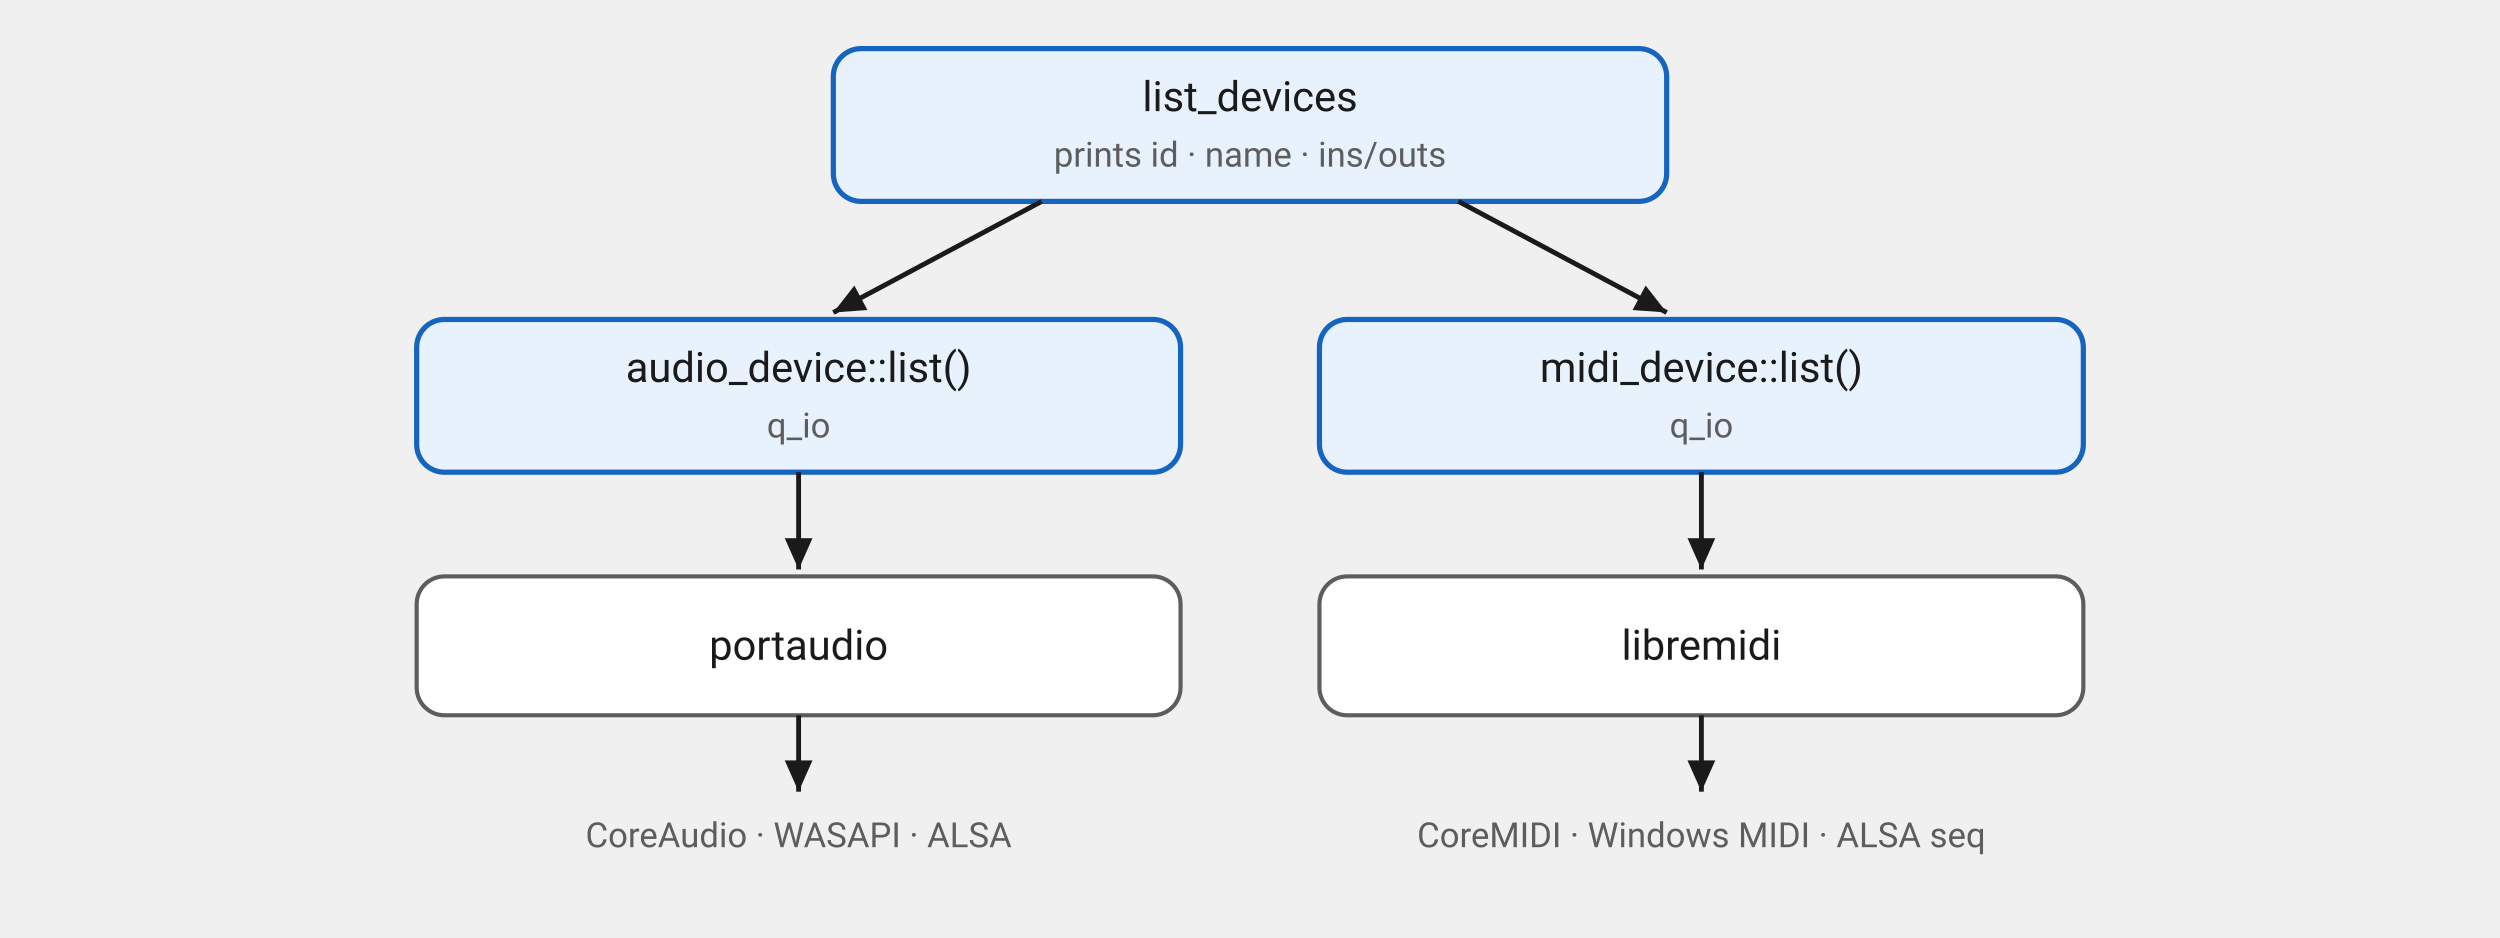
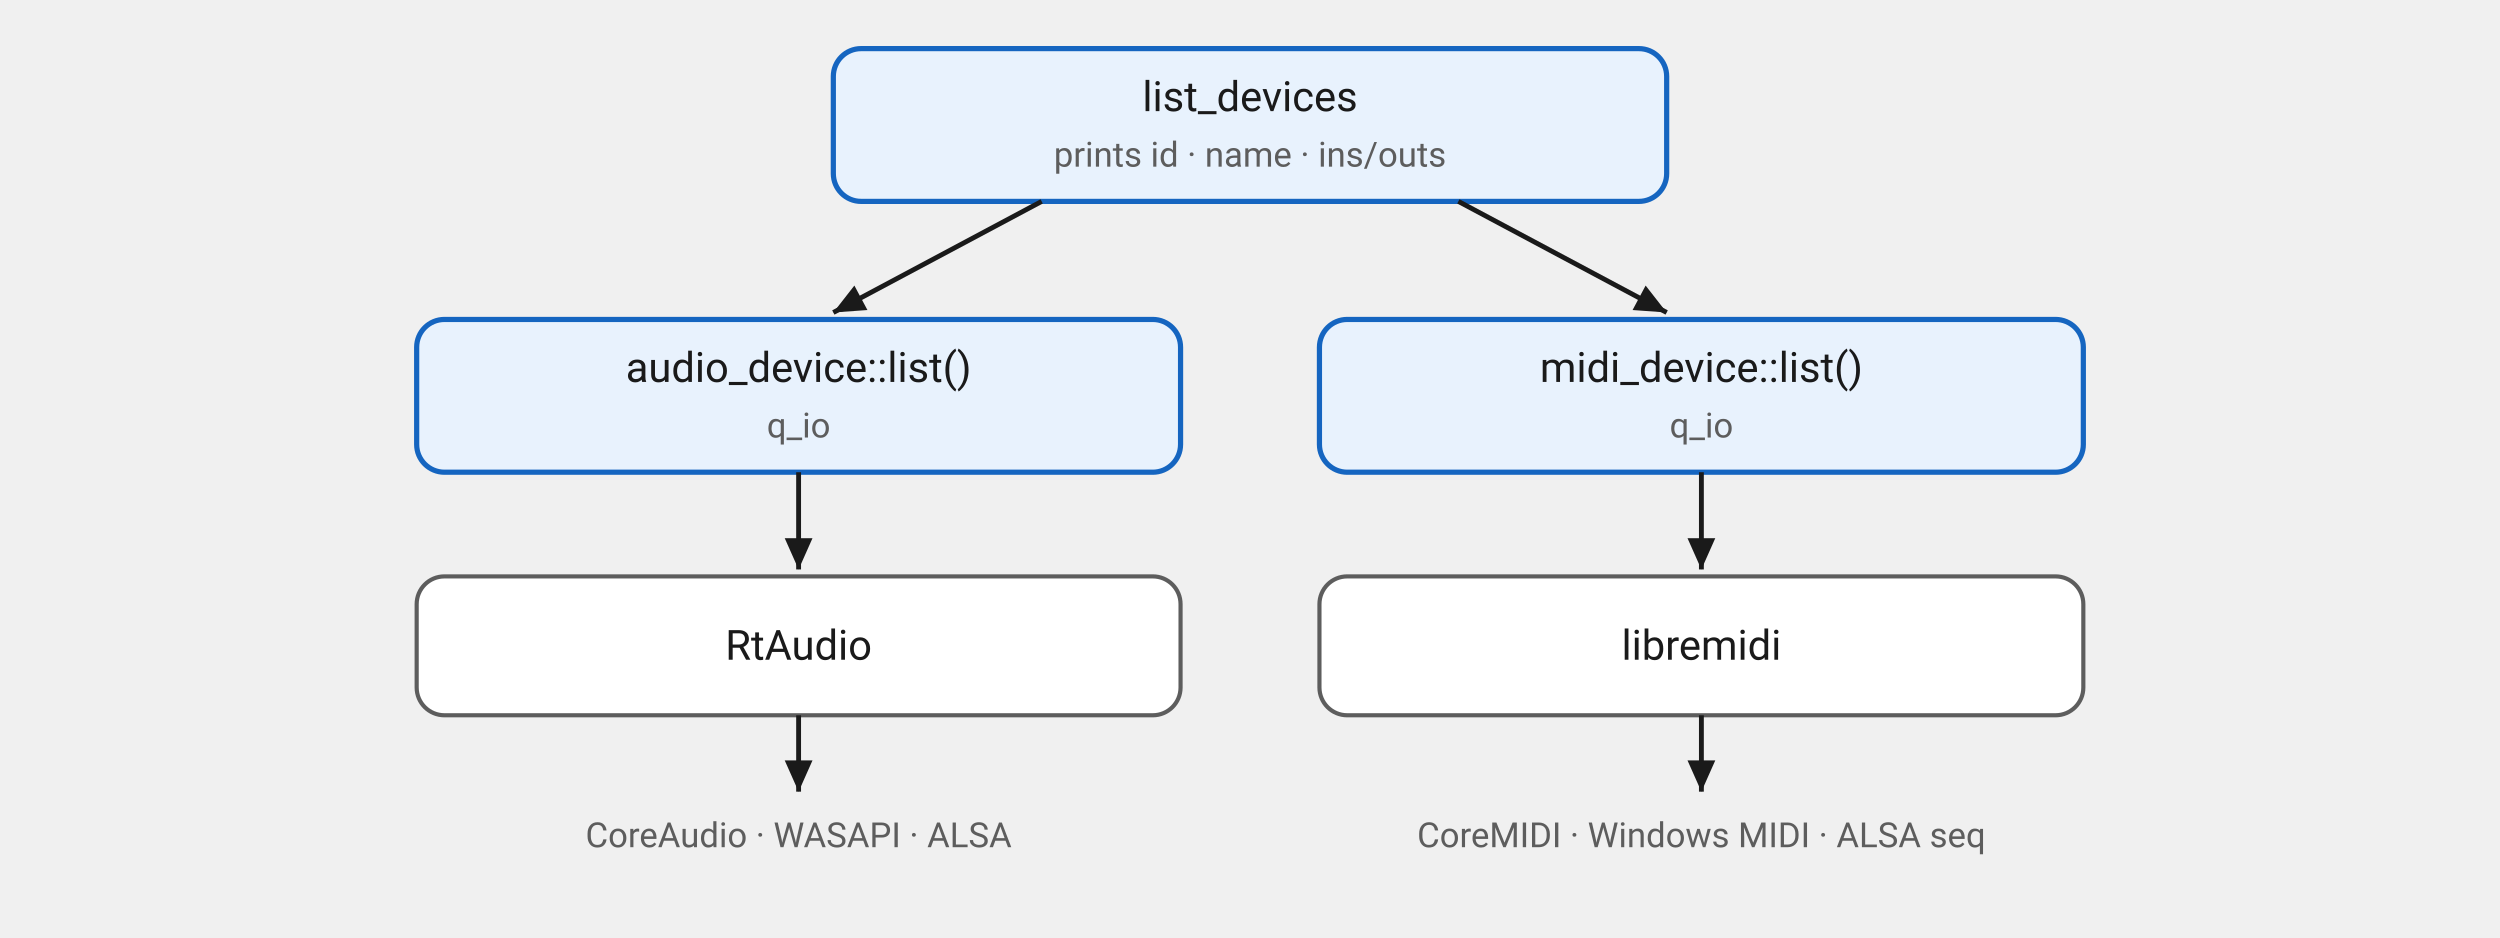
<svg xmlns="http://www.w3.org/2000/svg" width="720" height="270" viewBox="0 0 720 270" font-family="-apple-system, BlinkMacSystemFont, &quot;Segoe UI&quot;, Roboto, Helvetica, Arial, sans-serif, &quot;Apple Color Emoji&quot;, &quot;Segoe UI Emoji&quot;, &quot;Segoe UI Symbol&quot;" font-size="12">
  <rect x="240" y="14" width="240" height="44" rx="8" fill="#e8f2fd" stroke="#1565c0" stroke-width="1.5" />
  <text x="360" y="32" text-anchor="middle" fill="#1a1a1a">list_devices</text>
  <text x="360" y="48" text-anchor="middle" fill="#5d5d5d" font-size="10">prints id · name · ins/outs</text>
  <rect x="120" y="92" width="220" height="44" rx="8" fill="#e8f2fd" stroke="#1565c0" stroke-width="1.5" />
  <text x="230" y="110" text-anchor="middle" fill="#1a1a1a">audio_device::list()</text>
  <text x="230" y="126" text-anchor="middle" fill="#5d5d5d" font-size="10">q_io</text>
  <rect x="380" y="92" width="220" height="44" rx="8" fill="#e8f2fd" stroke="#1565c0" stroke-width="1.5" />
  <text x="490" y="110" text-anchor="middle" fill="#1a1a1a">midi_device::list()</text>
  <text x="490" y="126" text-anchor="middle" fill="#5d5d5d" font-size="10">q_io</text>
  <rect x="120" y="166" width="220" height="40" rx="8" fill="#ffffff" stroke="#5d5d5d" stroke-width="1.2" />
-   <text x="230" y="190" text-anchor="middle" fill="#1a1a1a">portaudio</text>
+   <text x="230" y="190" text-anchor="middle" fill="#1a1a1a">RtAudio</text>
  <rect x="380" y="166" width="220" height="40" rx="8" fill="#ffffff" stroke="#5d5d5d" stroke-width="1.2" />
  <text x="490" y="190" text-anchor="middle" fill="#1a1a1a">libremidi</text>
  <text x="230" y="244" text-anchor="middle" fill="#5d5d5d" font-size="10">CoreAudio · WASAPI · ALSA</text>
  <text x="490" y="244" text-anchor="middle" fill="#5d5d5d" font-size="10">CoreMIDI · Windows MIDI · ALSA seq</text>
  <line x1="300" y1="58" x2="240" y2="90" stroke="#1a1a1a" stroke-width="1.4" />
  <line x1="420" y1="58" x2="480" y2="90" stroke="#1a1a1a" stroke-width="1.4" />
  <line x1="230" y1="136" x2="230" y2="164" stroke="#1a1a1a" stroke-width="1.4" />
  <line x1="490" y1="136" x2="490" y2="164" stroke="#1a1a1a" stroke-width="1.4" />
  <line x1="230" y1="206" x2="230" y2="228" stroke="#1a1a1a" stroke-width="1.4" />
  <line x1="490" y1="206" x2="490" y2="228" stroke="#1a1a1a" stroke-width="1.4" />
  <polygon points="240.00,90.00 246.06,82.24 249.82,89.29" fill="#1a1a1a" />
  <polygon points="480.00,90.00 470.18,89.29 473.94,82.24" fill="#1a1a1a" />
  <polygon points="230.00,164.00 226.00,155.00 234.00,155.00" fill="#1a1a1a" />
  <polygon points="490.00,164.00 486.00,155.00 494.00,155.00" fill="#1a1a1a" />
  <polygon points="230.00,228.00 226.00,219.00 234.00,219.00" fill="#1a1a1a" />
  <polygon points="490.00,228.00 486.00,219.00 494.00,219.00" fill="#1a1a1a" />
</svg>
